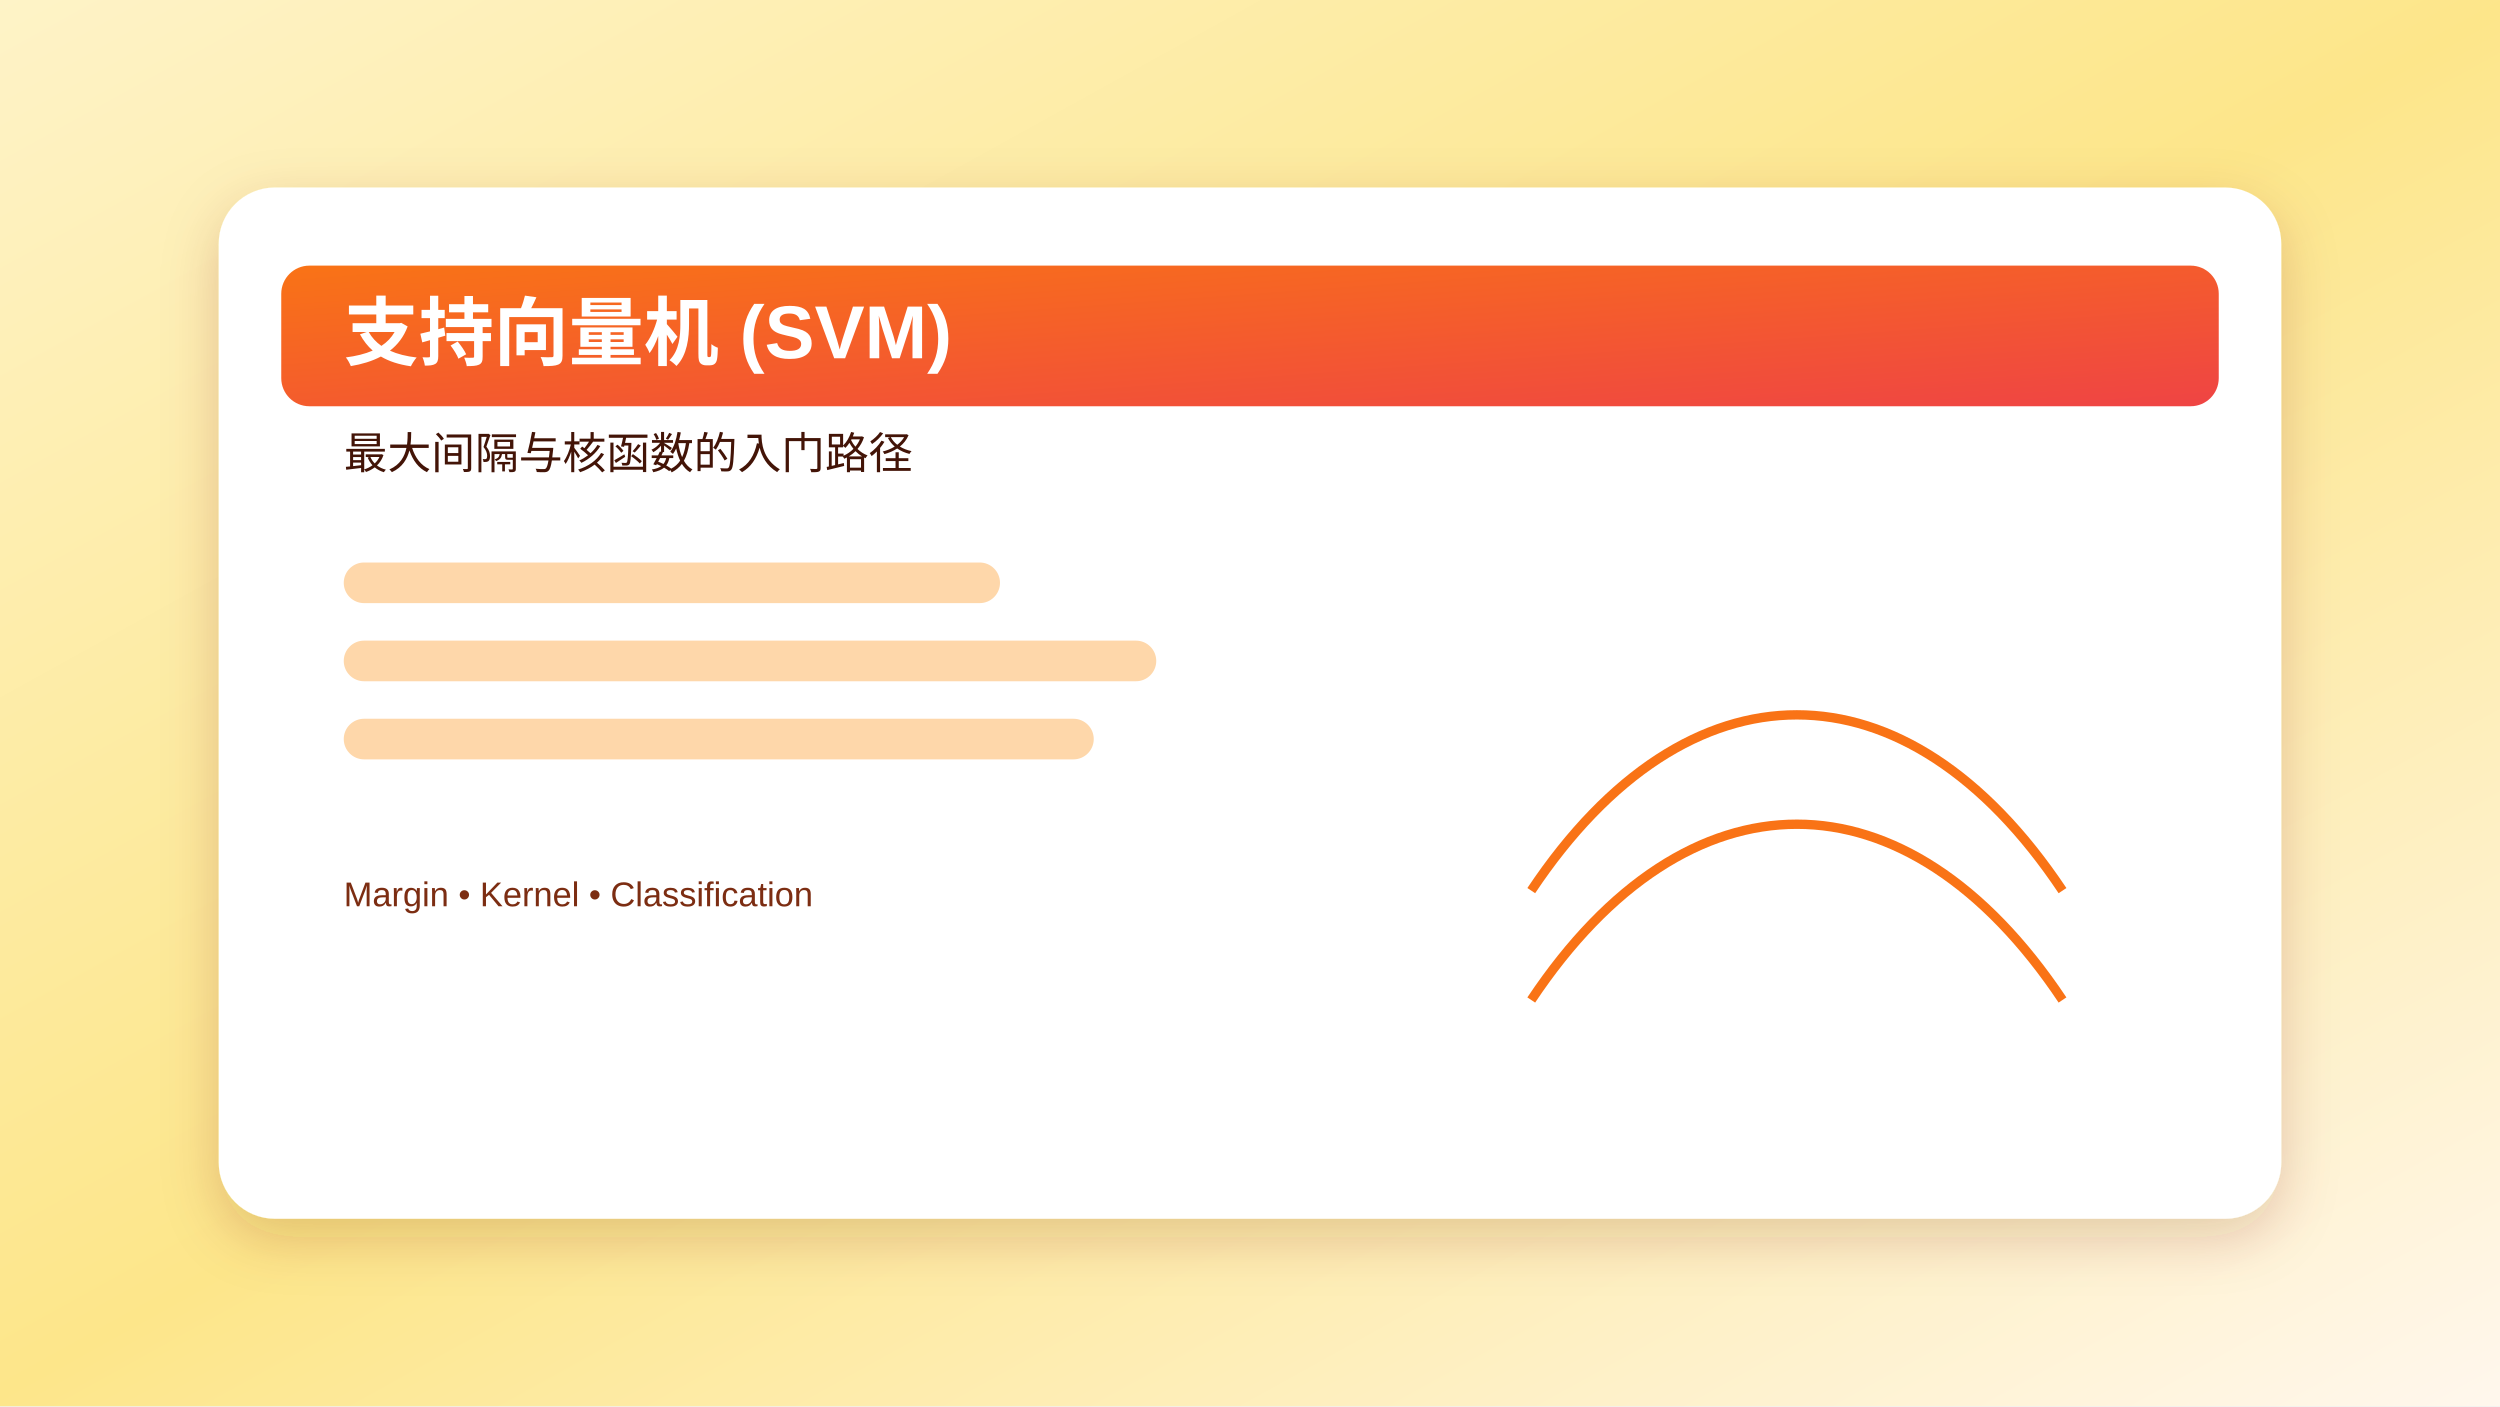
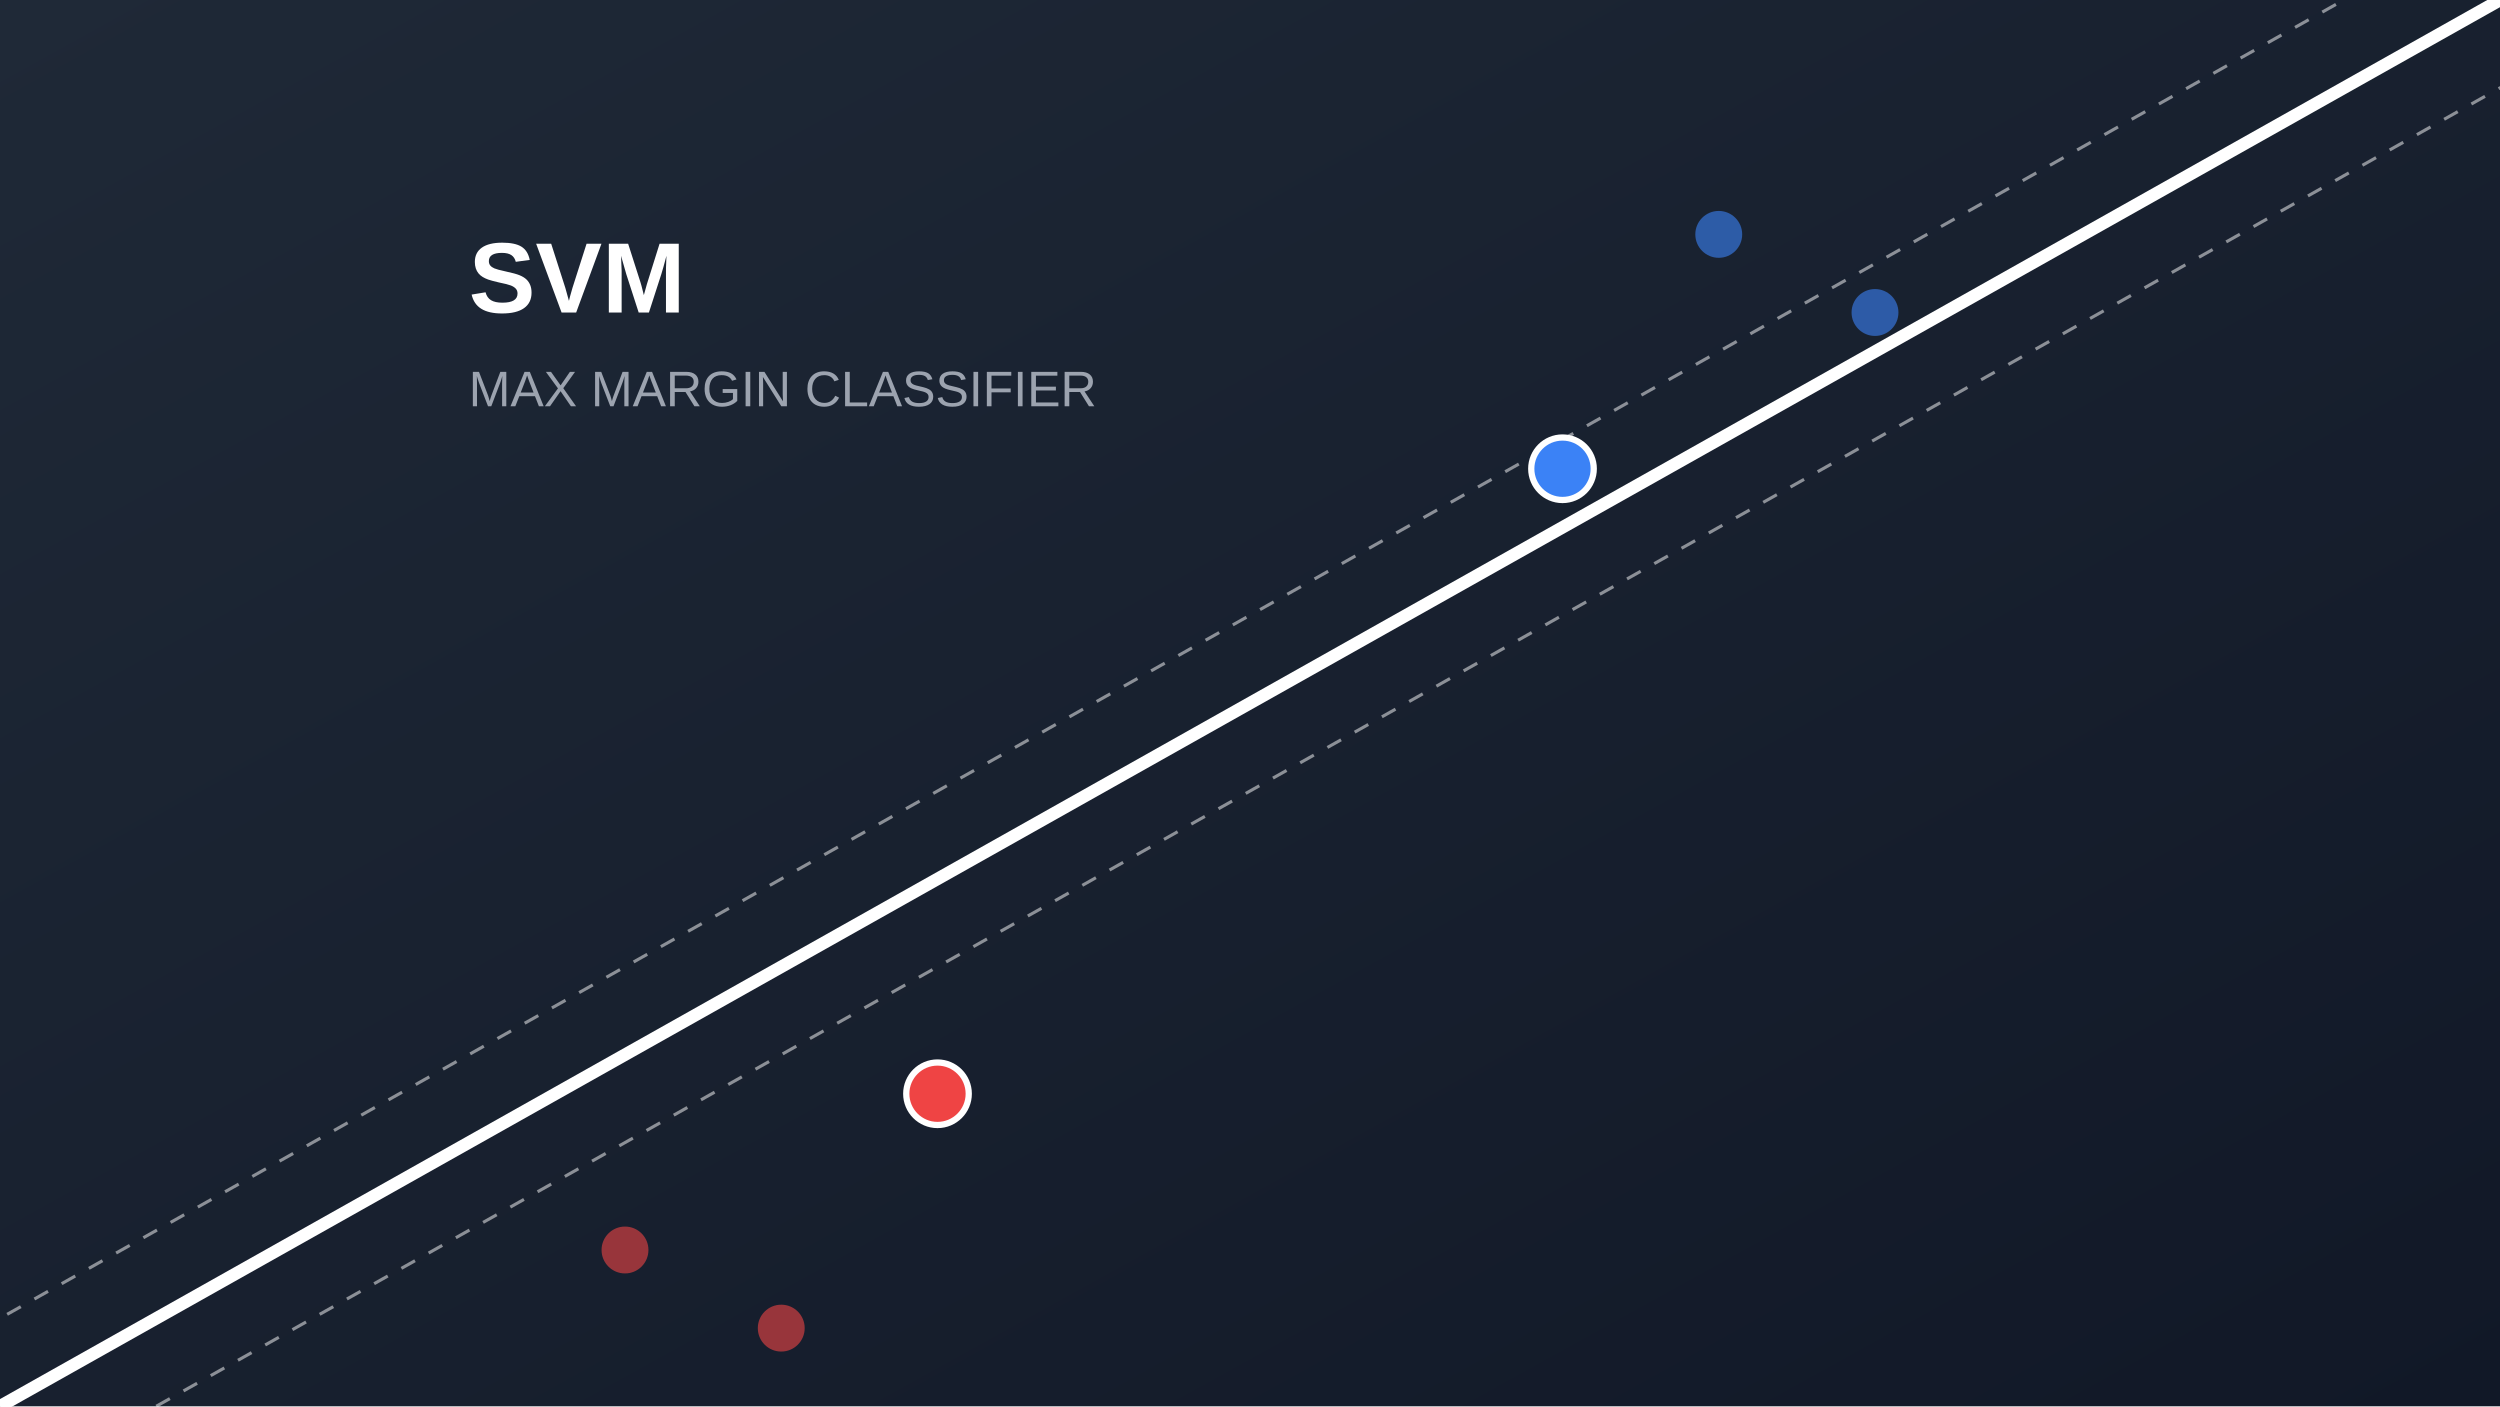
<svg xmlns="http://www.w3.org/2000/svg" width="1600" height="900" viewBox="0 0 1600 900">
  <defs>
-     <linearGradient id="bg" x1="0" y1="0" x2="1" y2="1">
-       <stop offset="0%" stop-color="#fef3c7" />
-       <stop offset="50%" stop-color="#fde68a" />
-       <stop offset="100%" stop-color="#fff7ed" />
+     <linearGradient id="bg" x1="0%" y1="0%" x2="100%" y2="100%">
+       <stop offset="0%" stop-color="#1f2937" />
+       <stop offset="100%" stop-color="#111827" />
    </linearGradient>
-     <linearGradient id="accent" x1="0" y1="0" x2="1" y2="1">
-       <stop offset="0%" stop-color="#f97316" />
-       <stop offset="100%" stop-color="#ef4444" />
-     </linearGradient>
-     <filter id="shadow" x="-20%" y="-20%" width="140%" height="140%">
-       <feDropShadow dx="0" dy="12" stdDeviation="18" flood-color="#7c2d12" flood-opacity="0.2" />
-     </filter>
  </defs>
  <rect width="1600" height="900" fill="url(#bg)" />
-   <rect x="140" y="120" width="1320" height="660" rx="36" fill="#ffffff" filter="url(#shadow)" />
-   <rect x="180" y="170" width="1240" height="90" rx="18" fill="url(#accent)" />
-   <text x="220" y="230" font-family="Segoe UI, Arial, sans-serif" font-size="48" fill="#ffffff" font-weight="700">支持向量机 (SVM)</text>
-   <text x="220" y="300" font-family="Segoe UI, Arial, sans-serif" font-size="28" fill="#431407">最大间隔与核函数的入门路径</text>
-   <g fill="#f4f4f5">
-     <rect x="220" y="360" width="420" height="26" rx="13" fill="#fed7aa" />
-     <rect x="220" y="410" width="520" height="26" rx="13" fill="#fed7aa" />
-     <rect x="220" y="460" width="480" height="26" rx="13" fill="#fed7aa" />
-   </g>
-   <g stroke="#f97316" stroke-width="6" fill="none">
-     <path d="M980 570 C1080 420, 1220 420, 1320 570" />
-     <path d="M980 640 C1080 490, 1220 490, 1320 640" />
-   </g>
-   <text x="220" y="580" font-family="Segoe UI, Arial, sans-serif" font-size="22" fill="#7c2d12">Margin • Kernel • Classification</text>
+   <line x1="0" y1="900" x2="1600" y2="0" stroke="white" stroke-width="8" />
+   <line x1="100" y1="900" x2="1700" y2="0" stroke="white" stroke-width="2" stroke-dasharray="10,10" opacity="0.5" />
+   <line x1="-100" y1="900" x2="1500" y2="0" stroke="white" stroke-width="2" stroke-dasharray="10,10" opacity="0.5" />
+   <circle cx="600" cy="700" r="20" fill="#ef4444" stroke="white" stroke-width="4" />
+   <circle cx="1000" cy="300" r="20" fill="#3b82f6" stroke="white" stroke-width="4" />
+   <circle cx="400" cy="800" r="15" fill="#ef4444" opacity="0.6" />
+   <circle cx="500" cy="850" r="15" fill="#ef4444" opacity="0.6" />
+   <circle cx="1200" cy="200" r="15" fill="#3b82f6" opacity="0.6" />
+   <circle cx="1100" cy="150" r="15" fill="#3b82f6" opacity="0.6" />
+   <text x="300" y="200" font-family="Arial, sans-serif" font-weight="bold" font-size="64" fill="white">SVM</text>
+   <text x="300" y="260" font-family="Arial, sans-serif" font-size="32" fill="#9ca3af">MAX MARGIN CLASSIFIER</text>
</svg>
